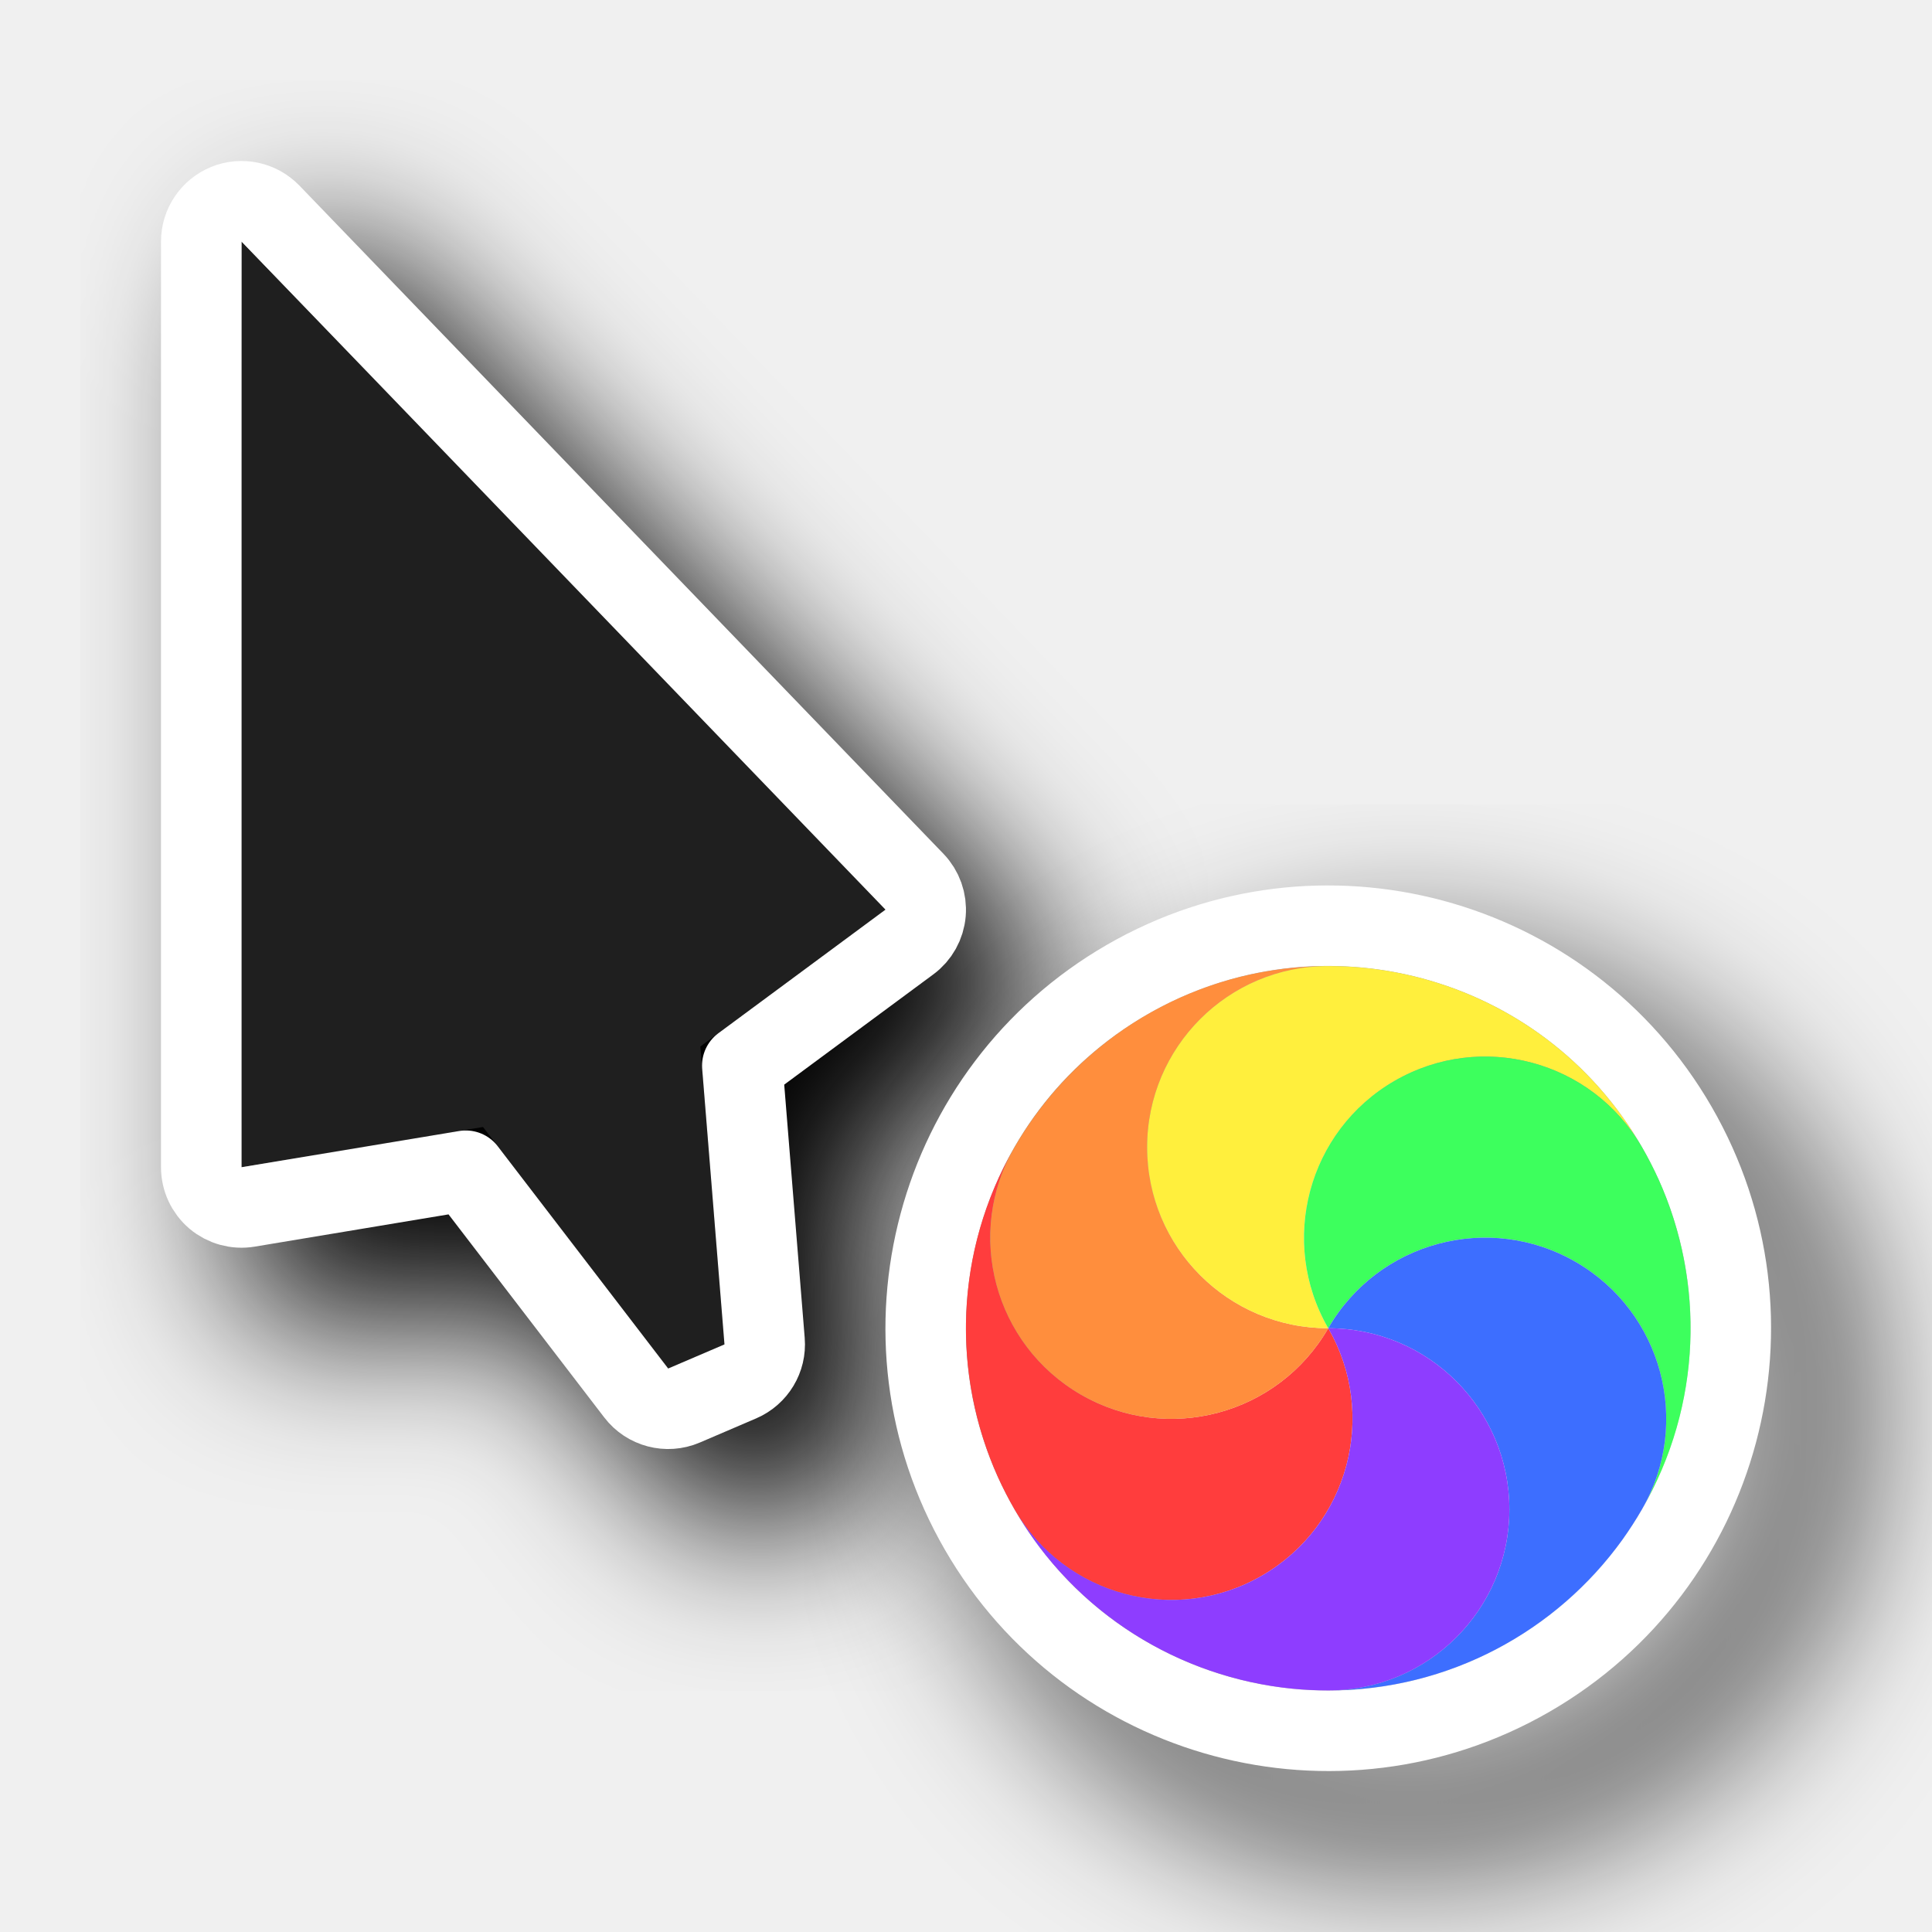
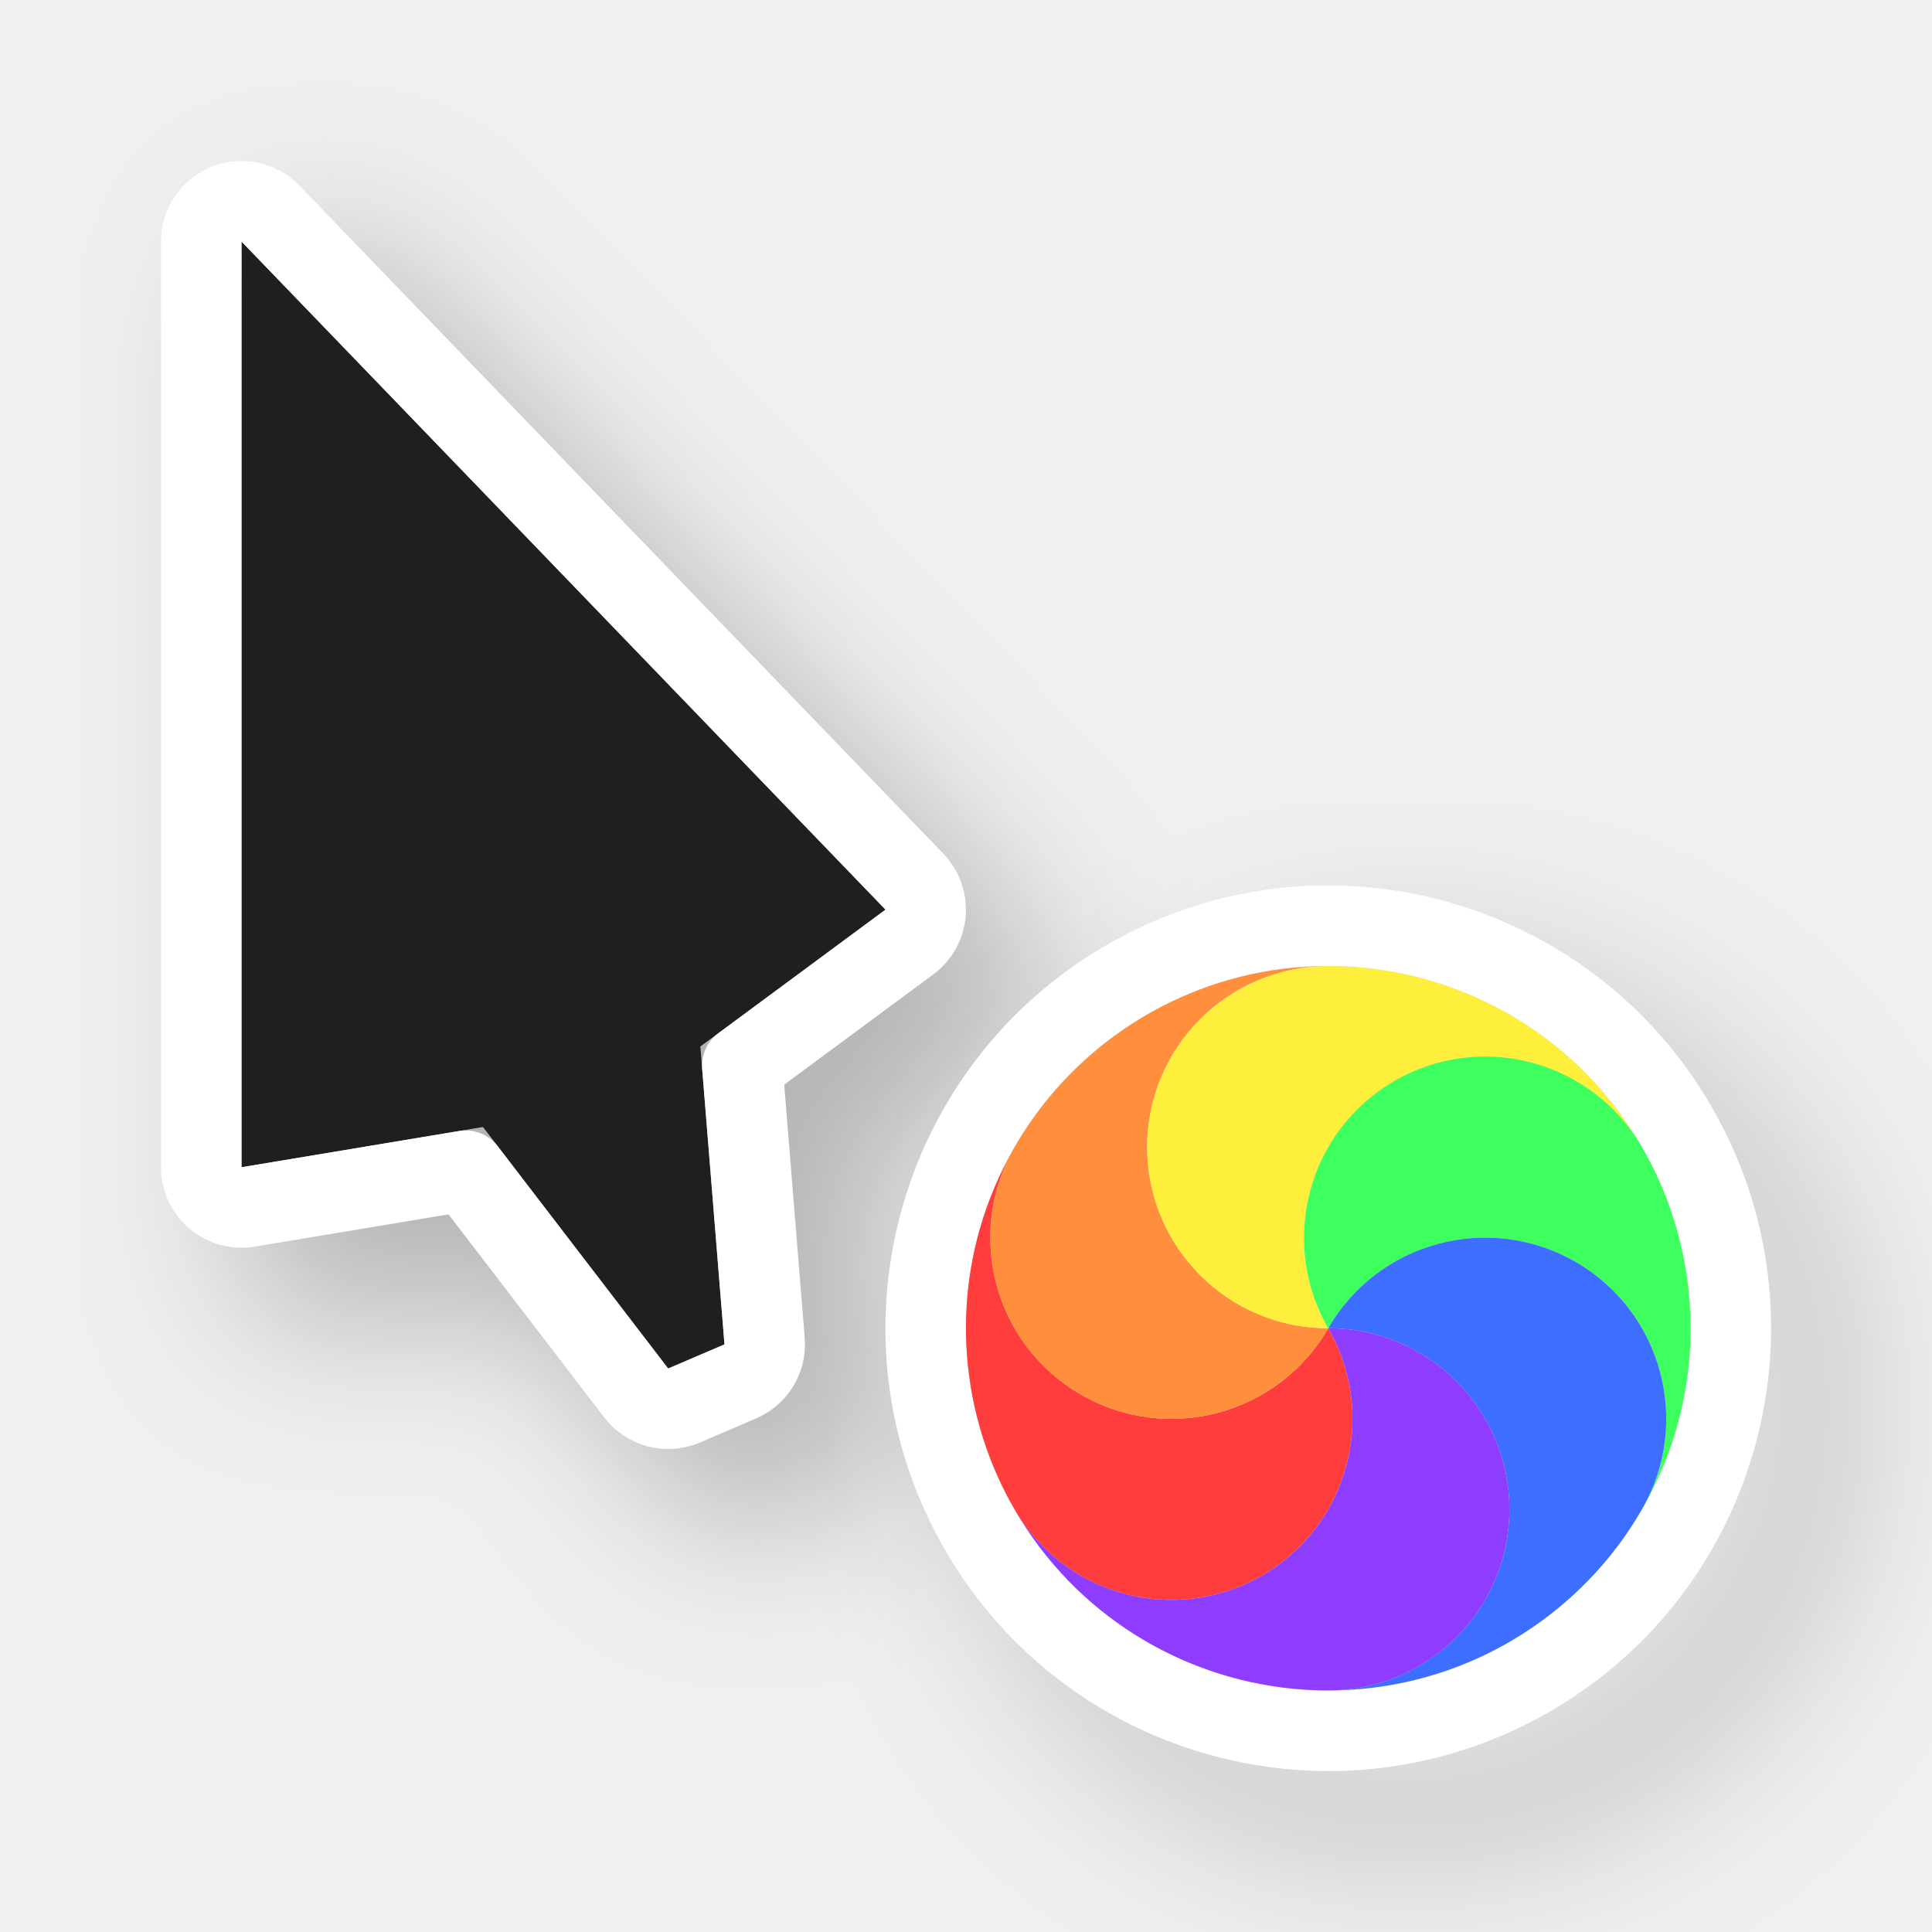
<svg xmlns="http://www.w3.org/2000/svg" width="24" height="24" viewBox="0 0 24 24" fill="none">
  <g clip-path="url(#clip0_105_1274)">
    <g filter="url(#filter0_d_105_1274)">
      <path d="M11 11.3L3 3L3 14.5L6 14L8.3 17L9 16.7L8.7 13L11 11.3Z" fill="#1F1F1F" />
      <path d="M11.36 10.953C11.46 11.057 11.51 11.198 11.498 11.342C11.486 11.485 11.413 11.617 11.297 11.702L9.221 13.237L9.498 16.66C9.516 16.874 9.394 17.075 9.197 17.16L8.497 17.46C8.287 17.55 8.042 17.486 7.903 17.304L5.786 14.543L3.082 14.993C2.937 15.017 2.789 14.976 2.677 14.882C2.565 14.787 2.5 14.647 2.5 14.5V3C2.5 2.796 2.624 2.613 2.813 2.536C3.002 2.46 3.218 2.506 3.36 2.653L11.36 10.953Z" stroke="white" stroke-linejoin="round" />
    </g>
    <g filter="url(#filter1_d_105_1274)">
      <circle cx="16.5" cy="16.5" r="5" transform="rotate(-120 16.5 16.5)" stroke="white" stroke-linejoin="round" />
    </g>
    <path d="M15.676 19.573C14.6 20.195 13.224 19.826 12.603 18.75C12.527 18.619 12.459 18.485 12.397 18.35C11.824 17.076 11.851 15.553 12.603 14.251C11.982 15.327 12.35 16.703 13.427 17.324C14.503 17.945 15.879 17.576 16.5 16.5C17.121 17.576 16.752 18.952 15.676 19.573Z" fill="#FF3D3D" />
    <path d="M13.427 17.324C12.35 16.703 11.982 15.327 12.603 14.251C12.679 14.119 12.761 13.993 12.847 13.873C13.664 12.739 14.996 12.001 16.5 12.001C15.258 12.001 14.25 13.008 14.25 14.251C14.25 15.493 15.257 16.5 16.5 16.5C15.879 17.576 14.503 17.945 13.427 17.324Z" fill="#FF8E3D" />
    <path d="M14.25 14.25C14.25 13.008 15.258 12.001 16.5 12.001C16.652 12.001 16.802 12.008 16.95 12.023C18.34 12.163 19.645 12.947 20.397 14.25C19.776 13.174 18.4 12.805 17.324 13.427C16.248 14.048 15.879 15.424 16.5 16.5C15.257 16.5 14.25 15.493 14.25 14.25Z" fill="#FFEF3D" />
    <path d="M17.324 13.427C18.4 12.806 19.776 13.174 20.397 14.25C20.473 14.381 20.541 14.515 20.603 14.65C21.176 15.925 21.149 17.447 20.397 18.75C21.018 17.673 20.649 16.297 19.573 15.676C18.497 15.055 17.121 15.424 16.5 16.5C15.879 15.424 16.248 14.048 17.324 13.427Z" fill="#3DFF5D" />
    <path d="M19.573 15.676C20.649 16.297 21.018 17.673 20.397 18.749C20.321 18.881 20.239 19.007 20.153 19.128C19.336 20.261 18.004 20.999 16.5 20.999C17.742 20.999 18.75 19.992 18.75 18.75C18.75 17.507 17.743 16.5 16.5 16.5C17.121 15.424 18.497 15.055 19.573 15.676Z" fill="#3D6EFF" />
    <path d="M18.75 18.75C18.75 19.992 17.742 20.999 16.5 20.999C16.348 20.999 16.198 20.992 16.05 20.977C14.66 20.837 13.355 20.052 12.603 18.75C13.224 19.826 14.6 20.195 15.676 19.573C16.752 18.952 17.121 17.576 16.5 16.5C17.743 16.5 18.75 17.507 18.75 18.75Z" fill="#8E3DFF" />
  </g>
  <defs>
    <filter id="filter0_d_105_1274" x="1" y="1" width="14" height="20" filterUnits="userSpaceOnUse" color-interpolation-filters="sRGB">
      <feFlood flood-opacity="0" result="BackgroundImageFix" />
      <feColorMatrix in="SourceAlpha" type="matrix" values="0 0 0 0 0 0 0 0 0 0 0 0 0 0 0 0 0 0 127 0" result="hardAlpha" />
      <feOffset dx="1" dy="1" />
      <feGaussianBlur stdDeviation="1" />
-       <feColorMatrix type="matrix" values="0 0 0 0 0 0 0 0 0 0 0 0 0 0 0 0 0 0 1 0" />
+       <feColorMatrix type="matrix" values="0 0 0 0 0 0 0 0 0 0 0 0 0 0 0 0 0 0 0.25 0" />
      <feBlend mode="normal" in2="BackgroundImageFix" result="effect1_dropShadow_105_1274" />
      <feBlend mode="normal" in="SourceGraphic" in2="effect1_dropShadow_105_1274" result="shape" />
    </filter>
    <filter id="filter1_d_105_1274" x="9.999" y="9.999" width="15.002" height="15.002" filterUnits="userSpaceOnUse" color-interpolation-filters="sRGB">
      <feFlood flood-opacity="0" result="BackgroundImageFix" />
      <feColorMatrix in="SourceAlpha" type="matrix" values="0 0 0 0 0 0 0 0 0 0 0 0 0 0 0 0 0 0 127 0" result="hardAlpha" />
      <feOffset dx="1" dy="1" />
      <feGaussianBlur stdDeviation="1" />
-       <feColorMatrix type="matrix" values="0 0 0 0 0 0 0 0 0 0 0 0 0 0 0 0 0 0 1 0" />
+       <feColorMatrix type="matrix" values="0 0 0 0 0 0 0 0 0 0 0 0 0 0 0 0 0 0 0.25 0" />
      <feBlend mode="normal" in2="BackgroundImageFix" result="effect1_dropShadow_105_1274" />
      <feBlend mode="normal" in="SourceGraphic" in2="effect1_dropShadow_105_1274" result="shape" />
    </filter>
    <clipPath id="clip0_105_1274">
      <rect width="24" height="24" fill="white" />
    </clipPath>
  </defs>
</svg>
